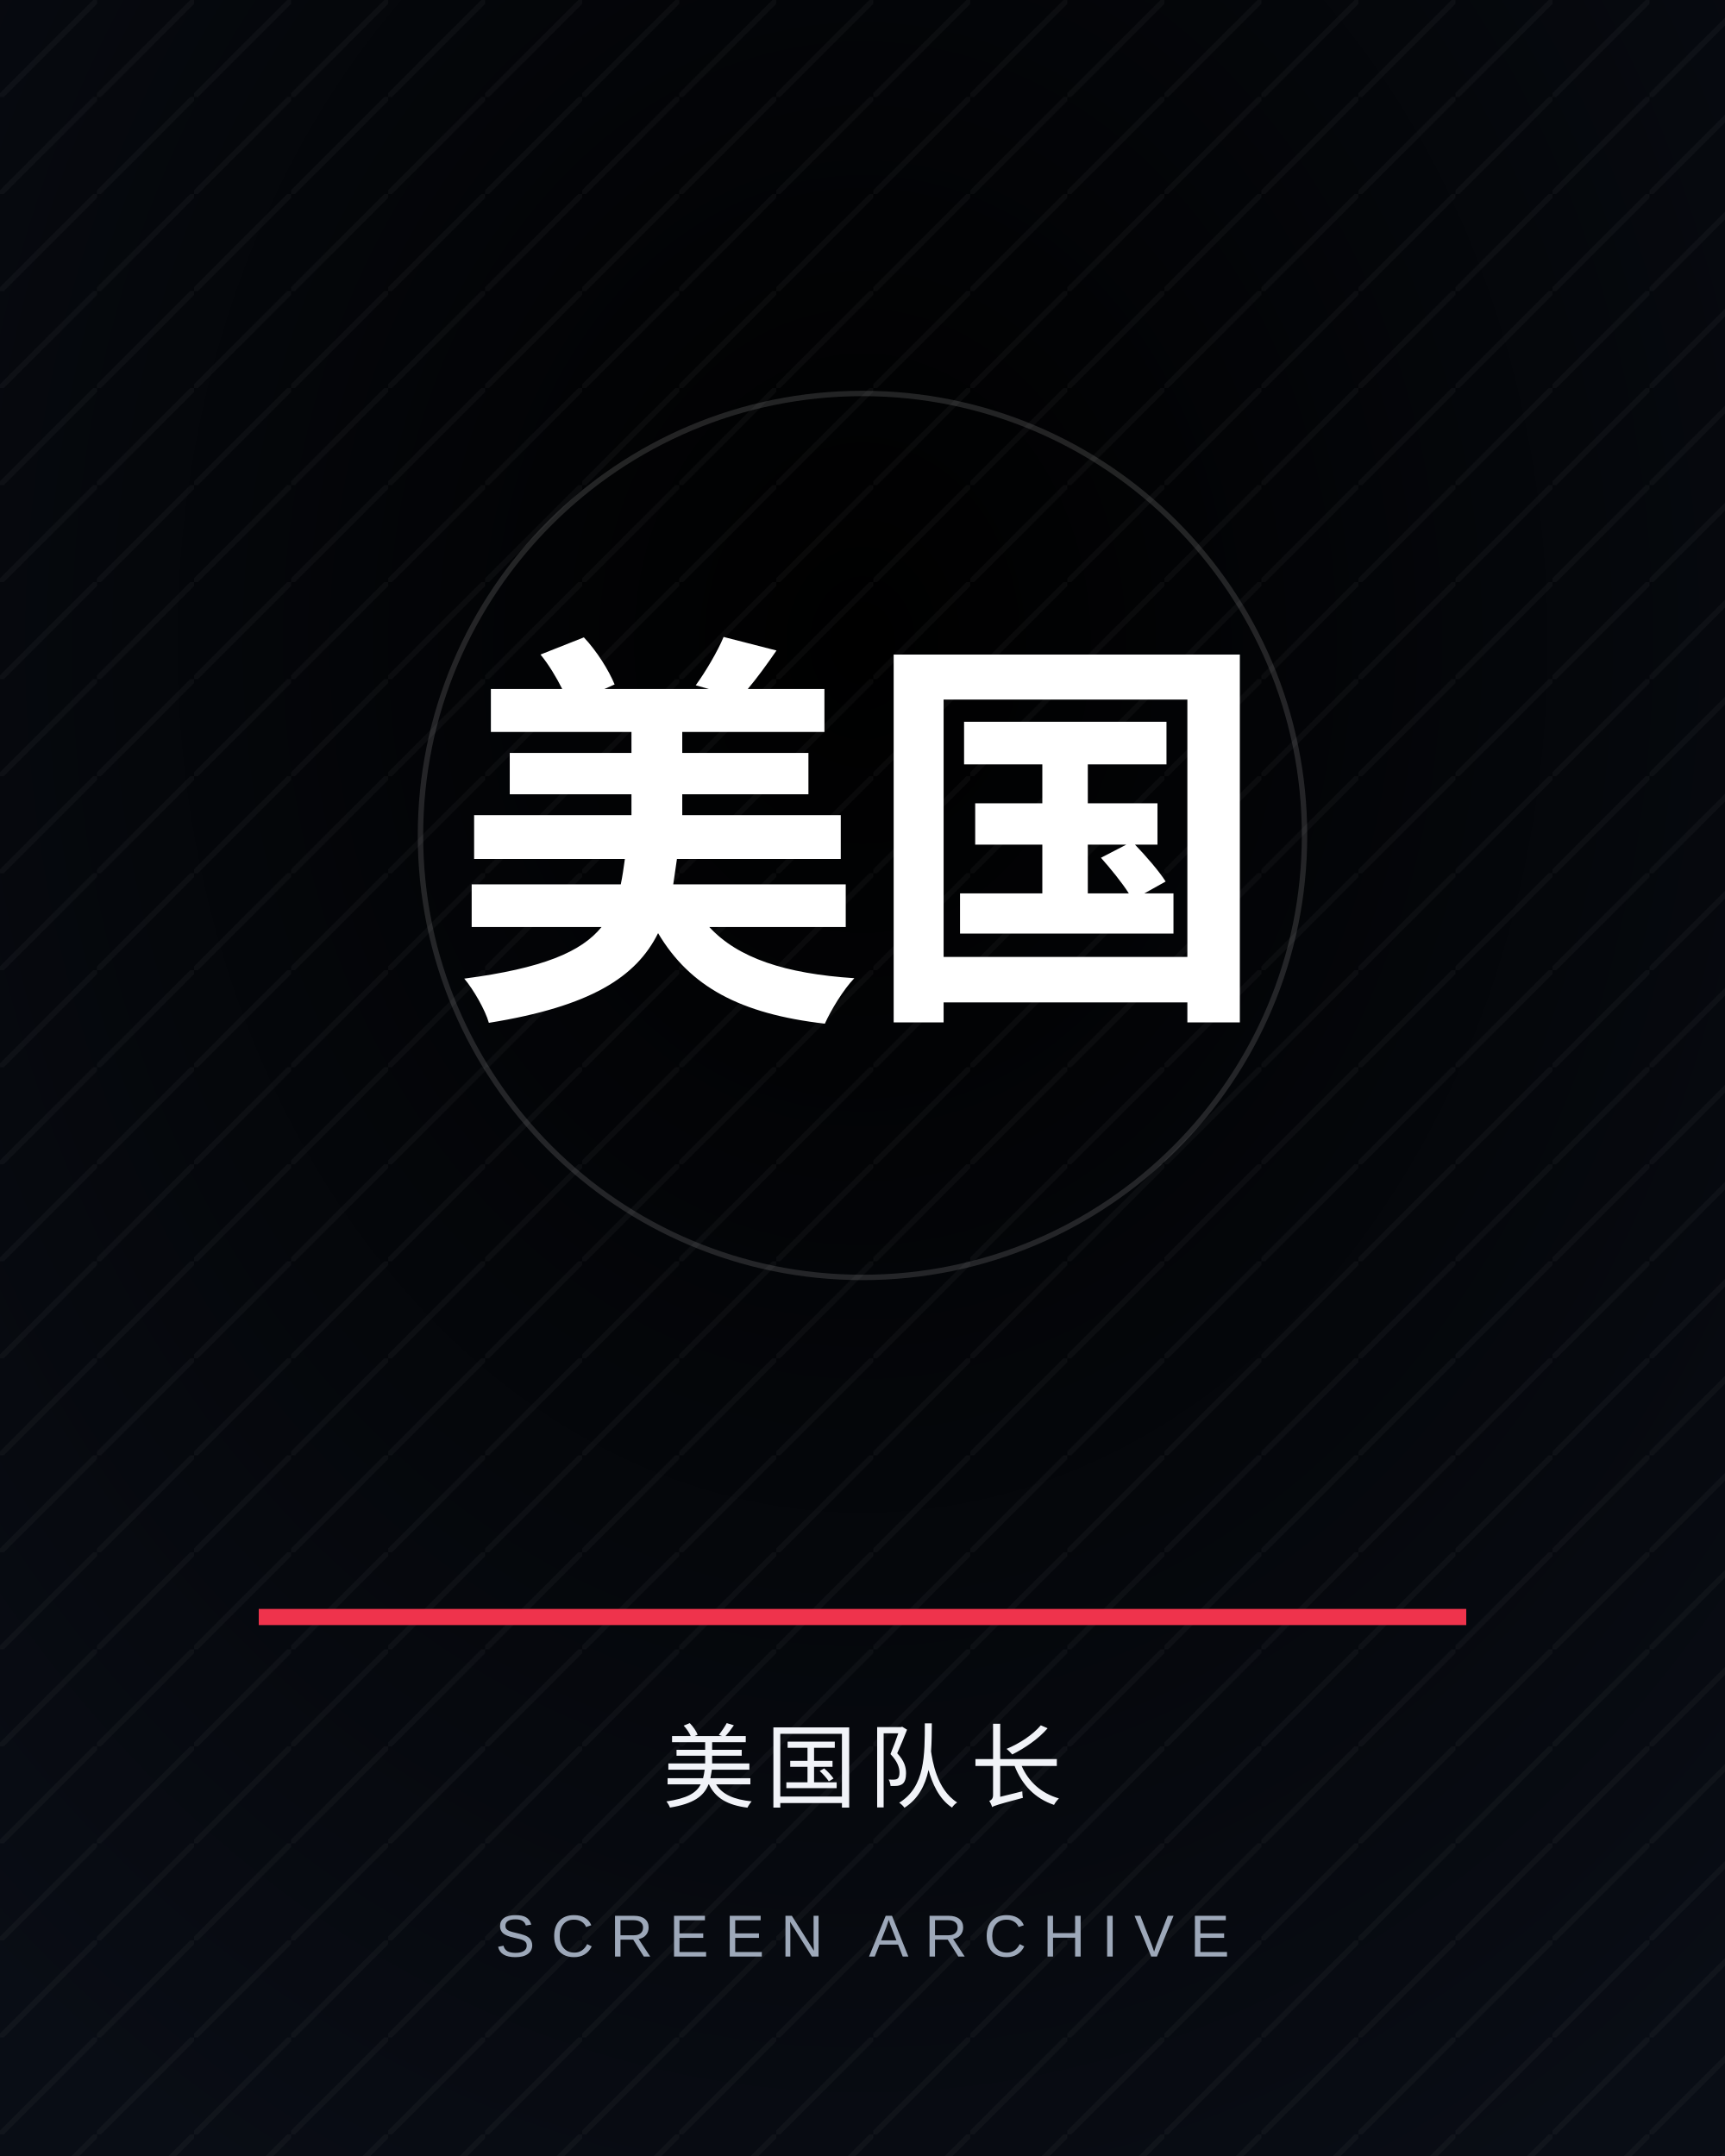
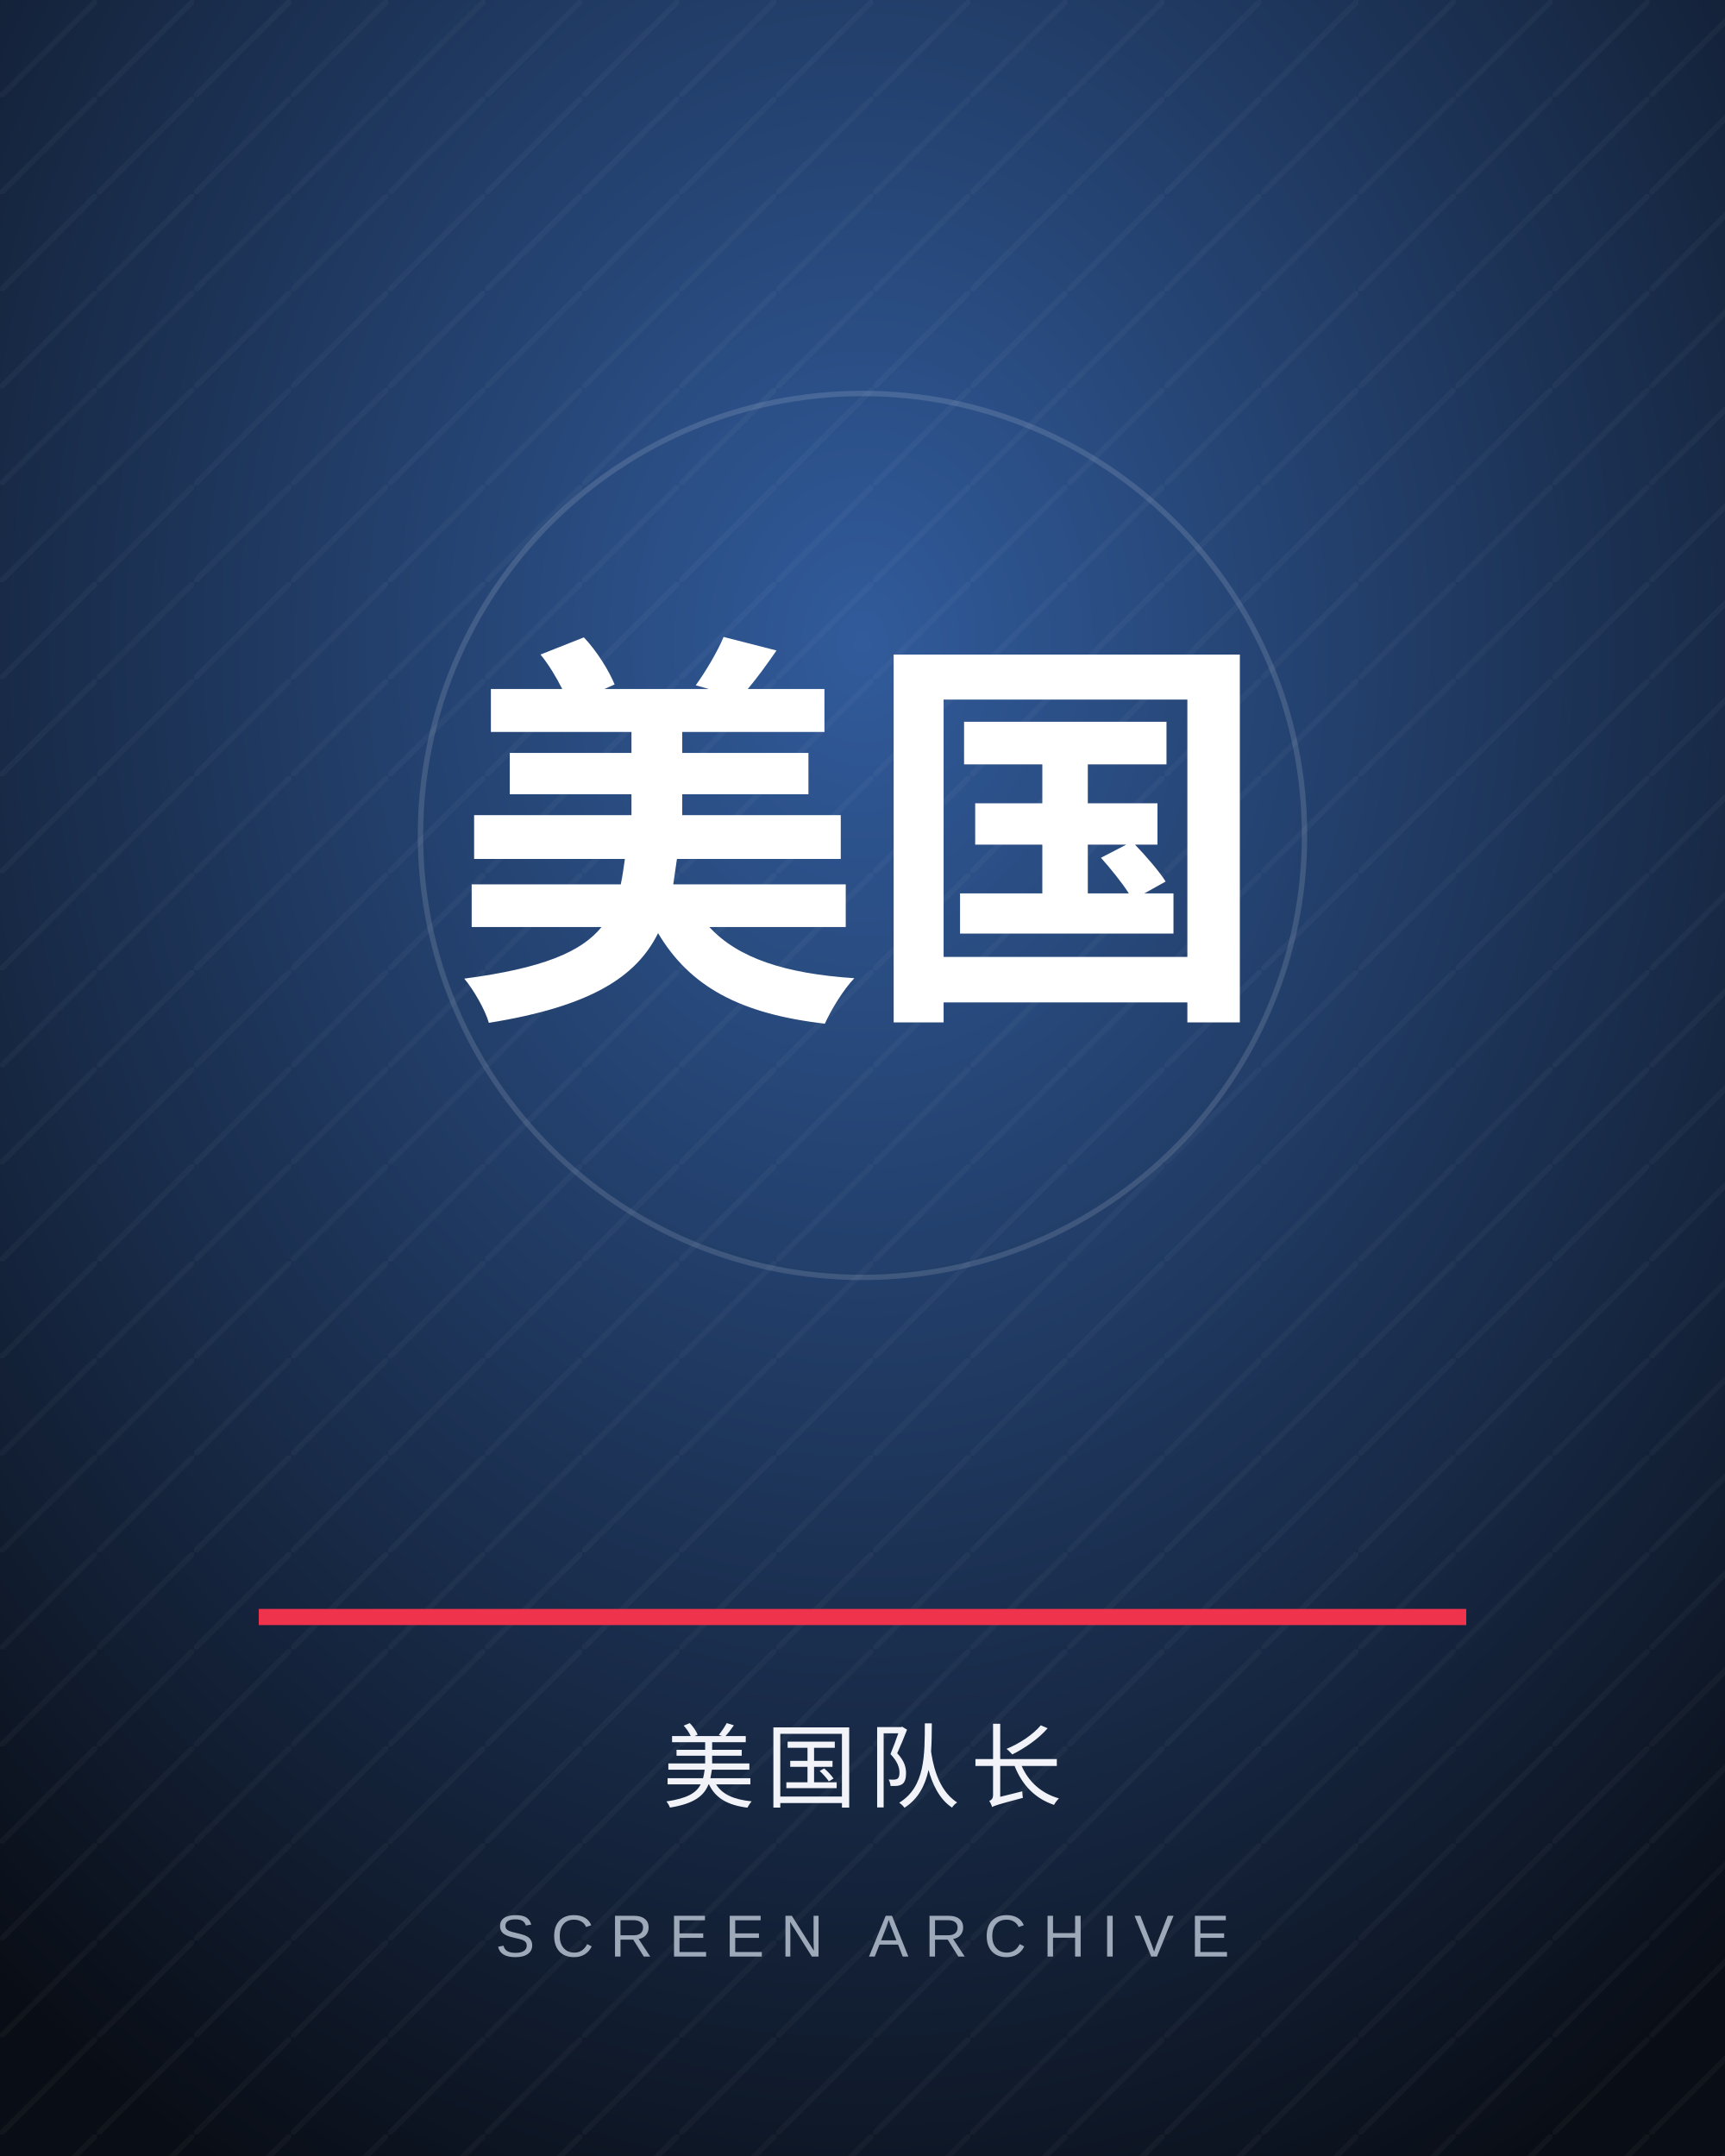
<svg xmlns="http://www.w3.org/2000/svg" viewBox="0 0 320 400" role="img" aria-label="史蒂夫·罗杰斯 · 美国队长 identity portrait">
  <defs>
    <radialGradient id="g" cx="50%" cy="30%" r="80%">
-       <stop stop-color="hsl(NaN 52% 34%)" />
+       <stop stop-color="hsl(216 52% 40%)" />
      <stop offset="1" stop-color="#090d15" />
    </radialGradient>
    <pattern id="p" width="18" height="18" patternUnits="userSpaceOnUse">
      <path d="M0 18 18 0" stroke="#fff" stroke-opacity=".035" />
    </pattern>
  </defs>
  <rect width="320" height="400" fill="url(#g)" />
  <rect width="320" height="400" fill="url(#p)" />
  <circle cx="160" cy="155" r="82" fill="none" stroke="#fff" stroke-opacity=".13" />
  <text x="160" y="183" text-anchor="middle" fill="#fff" font-family="Arial,sans-serif" font-size="76" font-weight="700">美国</text>
  <path d="M48 300h224" stroke="#ef334c" stroke-width="3" />
  <text x="160" y="334" text-anchor="middle" fill="#f1f3f8" font-family="Arial,sans-serif" font-size="17" letter-spacing="2">美国队长</text>
  <text x="160" y="363" text-anchor="middle" fill="#9da8b9" font-family="Arial,sans-serif" font-size="11" letter-spacing="3">SCREEN ARCHIVE</text>
</svg>
